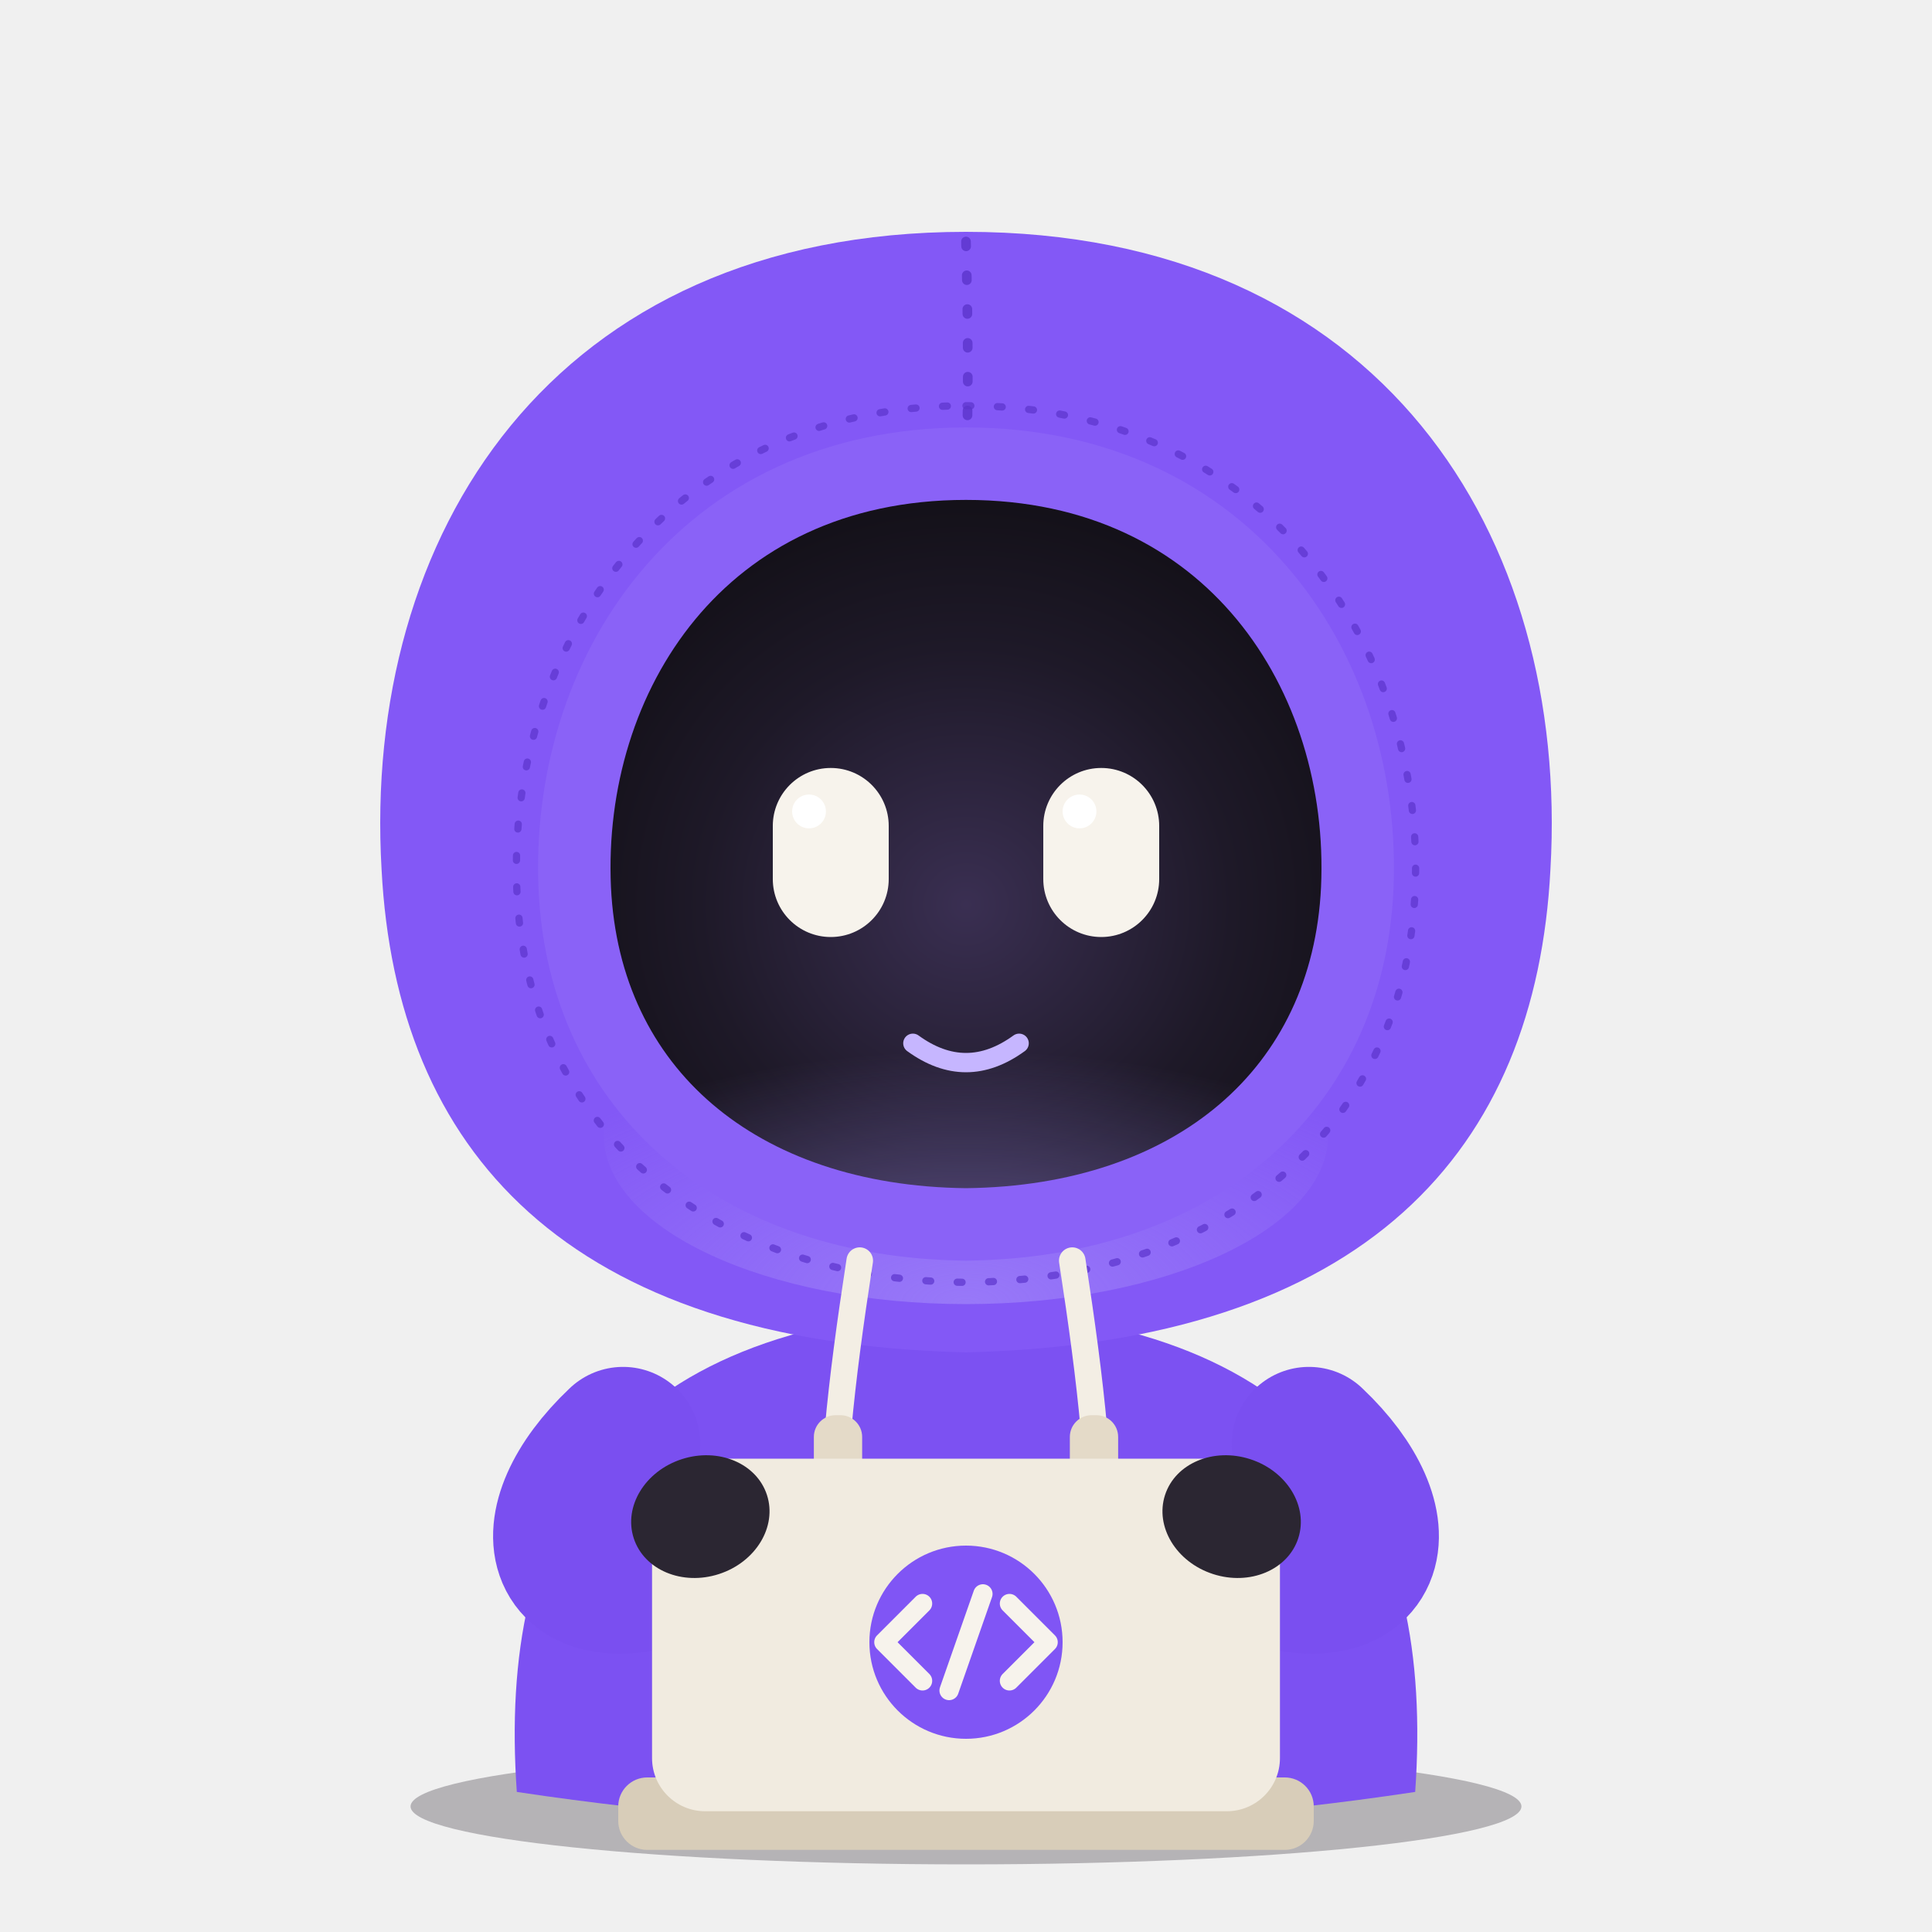
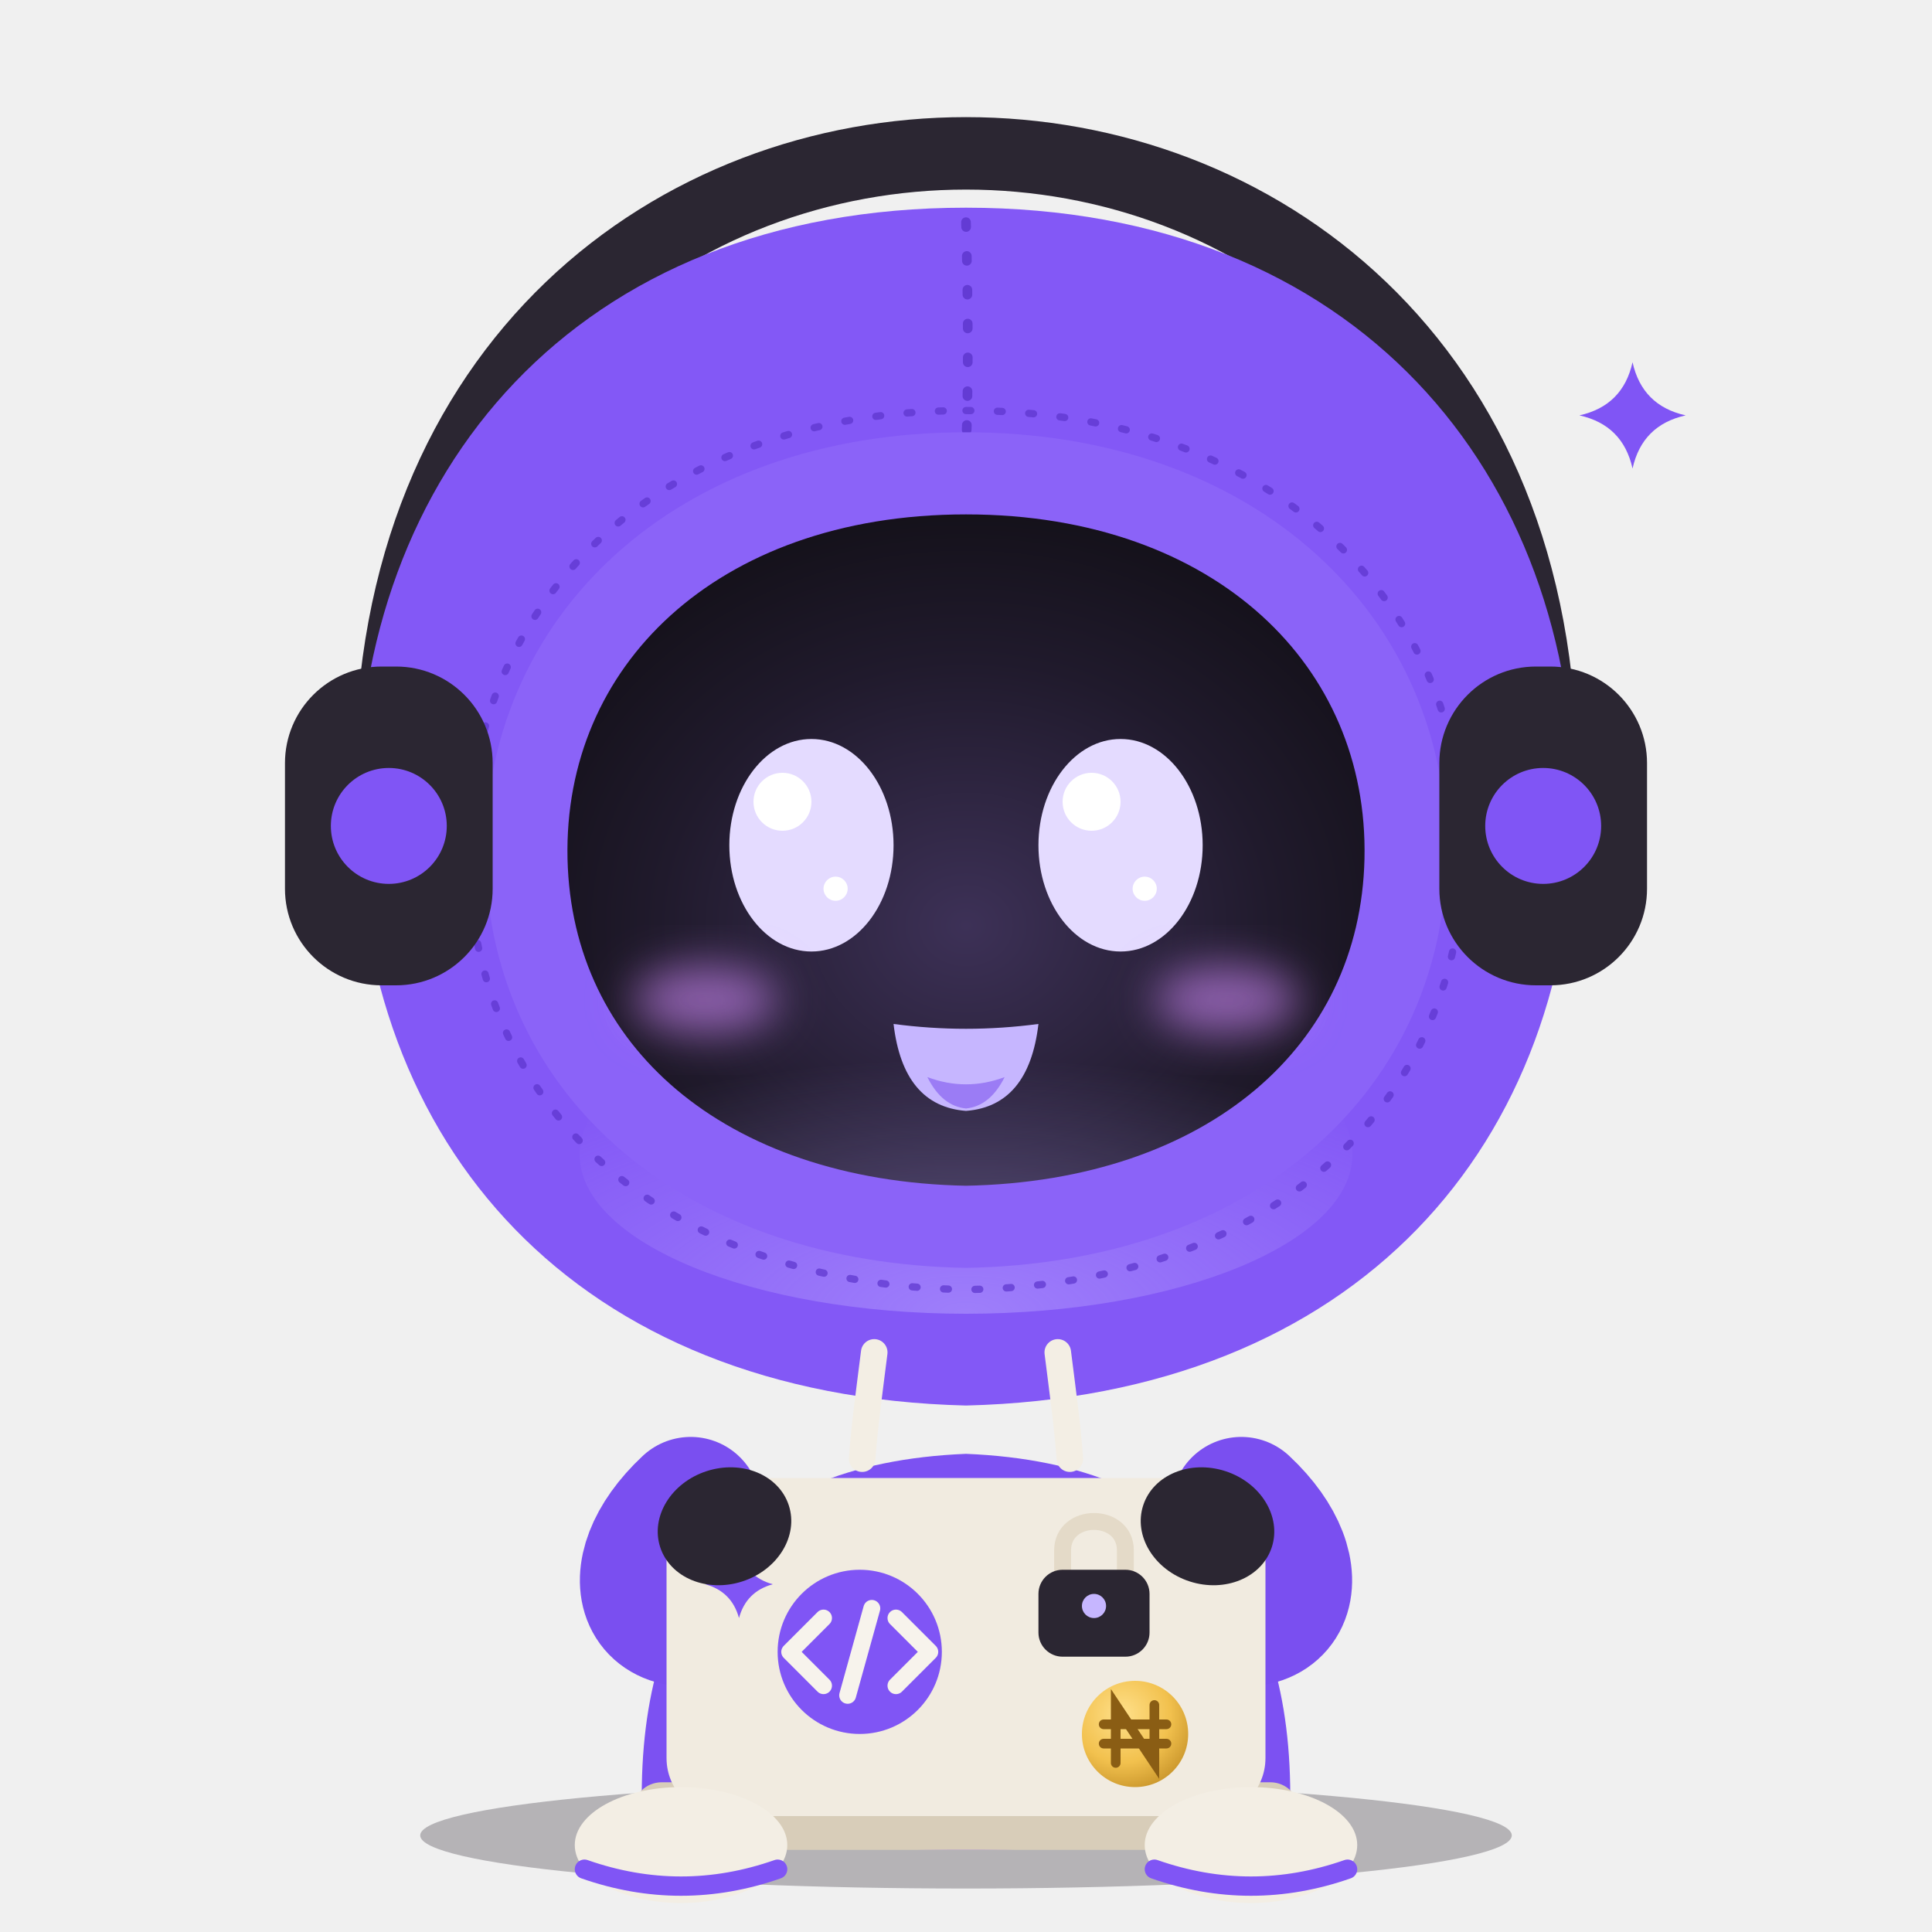
<svg xmlns="http://www.w3.org/2000/svg" viewBox="0 0 800 800" width="800" height="800">
  <defs>
-     <radialGradient id="hoodInside" cx="0.5" cy="0.58" r="0.62">
-       <stop offset="0" stop-color="#3a2f52" />
-       <stop offset="0.55" stop-color="#1e1928" />
+     <radialGradient id="hoodInside" cx="0.5" cy="0.6" r="0.64">
+       <stop offset="0" stop-color="#3d3157" />
+       <stop offset="0.55" stop-color="#201a2c" />
      <stop offset="1" stop-color="#0f0d12" />
    </radialGradient>
-     <radialGradient id="screenGlow" cx="0.5" cy="1" r="0.75">
-       <stop offset="0" stop-color="#a993fa" stop-opacity="0.55" />
-       <stop offset="1" stop-color="#a993fa" stop-opacity="0" />
+     <radialGradient id="screenGlow" cx="0.5" cy="1" r="0.8">
+       <stop offset="0" stop-color="#b9a4ff" stop-opacity="0.5" />
+       <stop offset="1" stop-color="#b9a4ff" stop-opacity="0" />
    </radialGradient>
+     <radialGradient id="coin" cx="0.38" cy="0.32" r="0.75">
+       <stop offset="0" stop-color="#ffe08a" />
+       <stop offset="0.6" stop-color="#f2c14e" />
+       <stop offset="1" stop-color="#c8942a" />
+     </radialGradient>
+     <filter id="blush" x="-60%" y="-60%" width="220%" height="220%">
+       <feGaussianBlur stdDeviation="9" />
+     </filter>
  </defs>
-   <ellipse cx="400" cy="748" rx="230" ry="24" fill="#2a2430" opacity="0.3" filter="url(#contactShadow)" />
-   <path filter="url(#vinyl)" fill="#7c51f2" d="M214 742 C206 628 252 548 400 542 C548 548 594 628 586 742 Q400 770 214 742 Z" />
-   <path filter="url(#vinyl)" fill="#8358f6" d="M400 96 C572 96 650 222 642 360 C636 476 566 556 400 560 C234 556 164 476 158 360 C150 222 228 96 400 96 Z" />
-   <path d="M400 100 C401 140 401 172 400 196" fill="none" stroke="#5b33cc" stroke-width="4" stroke-linecap="round" stroke-dasharray="2 12" opacity="0.8" />
-   <path fill="url(#hoodInside)" d="M400 192 C510 192 566 280 562 368 C558 452 494 506 400 507 C306 506 242 452 238 368 C234 280 290 192 400 192 Z" />
-   <ellipse cx="400" cy="470" rx="150" ry="70" fill="url(#screenGlow)" />
-   <path filter="url(#vinylSmall)" fill="none" stroke="#8a62f7" stroke-width="30" d="M400 192 C510 192 566 280 562 368 C558 452 494 506 400 507 C306 506 242 452 238 368 C234 280 290 192 400 192 Z" />
-   <path fill="none" stroke="#5b33cc" stroke-width="3" stroke-dasharray="2 11" stroke-linecap="round" opacity="0.7" d="M400 168 C526 168 590 270 586 368 C582 466 508 530 400 531 C292 530 218 466 214 368 C210 270 274 168 400 168 Z" />
+   <ellipse cx="400" cy="760" rx="226" ry="22" fill="#2a2430" opacity="0.3" filter="url(#contactShadow)" />
+   <path filter="url(#vinyl)" fill="#7c51f2" d="M266 756 C262 664 302 606 400 602 C498 606 538 664 534 756 Q400 776 266 756 Z" />
+   <path d="M162 320 C162 -22 638 -22 638 320" fill="none" stroke="#2b2632" stroke-width="30" stroke-linecap="round" filter="url(#vinylSmall)" />
+   <path filter="url(#vinyl)" fill="#8358f6" d="M400 86 C562 86 652 196 652 334 C652 474 562 578 400 582 C238 578 148 474 148 334 C148 196 238 86 400 86 Z" />
+   <path d="M400 92 C401 130 401 162 400 186" fill="none" stroke="#5b33cc" stroke-width="4" stroke-linecap="round" stroke-dasharray="2 12" opacity="0.8" />
+   <path fill="url(#hoodInside)" d="M400 196 C512 196 584 266 582 356 C580 444 508 506 400 508 C292 506 220 444 218 356 C216 266 288 196 400 196 Z" />
+   <ellipse cx="400" cy="478" rx="160" ry="66" fill="url(#screenGlow)" />
+   <path filter="url(#vinylSmall)" fill="none" stroke="#8b63f8" stroke-width="34" d="M400 196 C512 196 584 266 582 356 C580 444 508 506 400 508 C292 506 220 444 218 356 C216 266 288 196 400 196 Z" />
+   <path fill="none" stroke="#5b33cc" stroke-width="3" stroke-dasharray="2 11" stroke-linecap="round" opacity="0.7" d="M400 170 C530 170 608 252 606 356 C604 460 524 532 400 534 C276 532 196 460 194 356 C192 252 270 170 400 170 Z" />
  <g filter="url(#glow)">
-     <rect x="320" y="318" width="48" height="70" rx="24" fill="#f7f3ec" />
-     <rect x="432" y="318" width="48" height="70" rx="24" fill="#f7f3ec" />
+     <ellipse cx="336" cy="350" rx="34" ry="44" fill="#e4dbff" />
+     <ellipse cx="464" cy="350" rx="34" ry="44" fill="#e4dbff" />
  </g>
-   <circle cx="335" cy="336" r="7" fill="#ffffff" />
-   <circle cx="447" cy="336" r="7" fill="#ffffff" />
-   <path d="M378 432 Q400 448 422 432" fill="none" stroke="#c6b6ff" stroke-width="8" stroke-linecap="round" />
+   <circle cx="324" cy="332" r="12" fill="#ffffff" />
+   <circle cx="452" cy="332" r="12" fill="#ffffff" />
+   <circle cx="346" cy="368" r="5" fill="#ffffff" />
+   <circle cx="474" cy="368" r="5" fill="#ffffff" />
+   <g filter="url(#blush)" opacity="0.6">
+     <ellipse cx="292" cy="414" rx="30" ry="14" fill="#d48cff" />
+     <ellipse cx="508" cy="414" rx="30" ry="14" fill="#d48cff" />
+   </g>
+   <path d="M370 424 Q400 428 430 424 Q426 458 400 460 Q374 458 370 424 Z" fill="#c6b6ff" />
+   <path d="M384 446 Q400 452 416 446 Q410 458 400 459 Q390 458 384 446 Z" fill="#9b7cf5" />
+   <g filter="url(#vinyl)">
+     <rect x="118" y="276" width="86" height="132" rx="40" fill="#2b2632" />
+     <rect x="596" y="276" width="86" height="132" rx="40" fill="#2b2632" />
+   </g>
+   <g filter="url(#vinylSmall)">
+     <circle cx="161" cy="342" r="24" fill="#8055f5" />
+     <circle cx="639" cy="342" r="24" fill="#8055f5" />
+   </g>
  <g fill="none" stroke="#f3eee4" stroke-width="11" stroke-linecap="round" filter="url(#vinylSmall)">
-     <path d="M356 522 C352 548 349 570 347 592" />
-     <path d="M444 522 C448 548 451 570 453 592" />
+     <path d="M362 560 C360 576 358 590 357 604" />
+     <path d="M438 560 C440 576 442 590 443 604" />
  </g>
-   <rect x="337" y="586" width="20" height="30" rx="9" fill="#e4dac8" filter="url(#vinylSmall)" />
-   <rect x="443" y="586" width="20" height="30" rx="9" fill="#e4dac8" filter="url(#vinylSmall)" />
-   <g fill="none" stroke="#7a4ff0" stroke-width="64" stroke-linecap="round" filter="url(#vinyl)">
-     <path d="M258 598 C222 632 230 668 286 646" />
-     <path d="M542 598 C578 632 570 668 514 646" />
+   <g fill="none" stroke="#7a4ff0" stroke-width="58" stroke-linecap="round" filter="url(#vinyl)">
+     <path d="M286 624 C256 652 268 682 306 664" />
+     <path d="M514 624 C544 652 532 682 494 664" />
  </g>
-   <rect x="256" y="736" width="288" height="30" rx="12" fill="#d8cdb9" filter="url(#vinylSmall)" />
-   <rect x="270" y="604" width="260" height="146" rx="22" fill="#f1ebe0" filter="url(#vinyl)" />
-   <circle cx="400" cy="680" r="40" fill="#8055f5" filter="url(#vinylSmall)" />
-   <g fill="none" stroke="#f7f3ec" stroke-width="8" stroke-linecap="round" stroke-linejoin="round">
-     <path d="M382 664 L366 680 L382 696" />
-     <path d="M418 664 L434 680 L418 696" />
-     <path d="M407 660 L393 700" />
+   <rect x="262" y="738" width="276" height="28" rx="12" fill="#d8cdb9" filter="url(#vinylSmall)" />
+   <rect x="276" y="612" width="248" height="140" rx="24" fill="#f1ebe0" filter="url(#vinyl)" />
+   <g filter="url(#vinylSmall)">
+     <ellipse cx="282" cy="764" rx="44" ry="24" fill="#f3eee4" />
+     <ellipse cx="518" cy="764" rx="44" ry="24" fill="#f3eee4" />
  </g>
-   <ellipse cx="290" cy="628" rx="29" ry="25" transform="rotate(-18 290 628)" fill="#2b2632" filter="url(#vinylSmall)" />
-   <ellipse cx="510" cy="628" rx="29" ry="25" transform="rotate(18 510 628)" fill="#2b2632" filter="url(#vinylSmall)" />
+   <path d="M242 774 Q282 788 322 774 M478 774 Q518 788 558 774" fill="none" stroke="#8055f5" stroke-width="8" stroke-linecap="round" />
+   <circle cx="356" cy="684" r="34" fill="#8055f5" filter="url(#vinylSmall)" />
+   <g fill="none" stroke="#f7f3ec" stroke-width="7" stroke-linecap="round" stroke-linejoin="round">
+     <path d="M341 670 L327 684 L341 698" />
+     <path d="M371 670 L385 684 L371 698" />
+     <path d="M361 666 L351 702" />
+   </g>
+   <path d="M440 652 L440 642 C440 626 466 626 466 642 L466 652" fill="none" stroke="#e4dac8" stroke-width="7" stroke-linecap="round" />
+   <rect x="430" y="650" width="46" height="36" rx="10" fill="#2b2632" filter="url(#vinylSmall)" />
+   <circle cx="453" cy="665" r="5" fill="#c6b6ff" />
+   <circle cx="470" cy="718" r="22" fill="url(#coin)" filter="url(#vinylSmall)" />
+   <g fill="none" stroke="#8a5d14" stroke-width="4" stroke-linecap="round">
+     <path d="M462 730 L462 706 L478 730 L478 706" />
+     <path d="M457 714 L483 714 M457 722 L483 722" />
+   </g>
+   <path d="M306 642 Q309 653 320 656 Q309 659 306 670 Q303 659 292 656 Q303 653 306 642 Z" fill="#8055f5" />
+   <ellipse cx="300" cy="632" rx="28" ry="24" transform="rotate(-18 300 632)" fill="#2b2632" filter="url(#vinylSmall)" />
+   <ellipse cx="500" cy="632" rx="28" ry="24" transform="rotate(18 500 632)" fill="#2b2632" filter="url(#vinylSmall)" />
+   <path d="M676 150 Q680 168 698 172 Q680 176 676 194 Q672 176 654 172 Q672 168 676 150 Z" fill="#8055f5" />
</svg>
